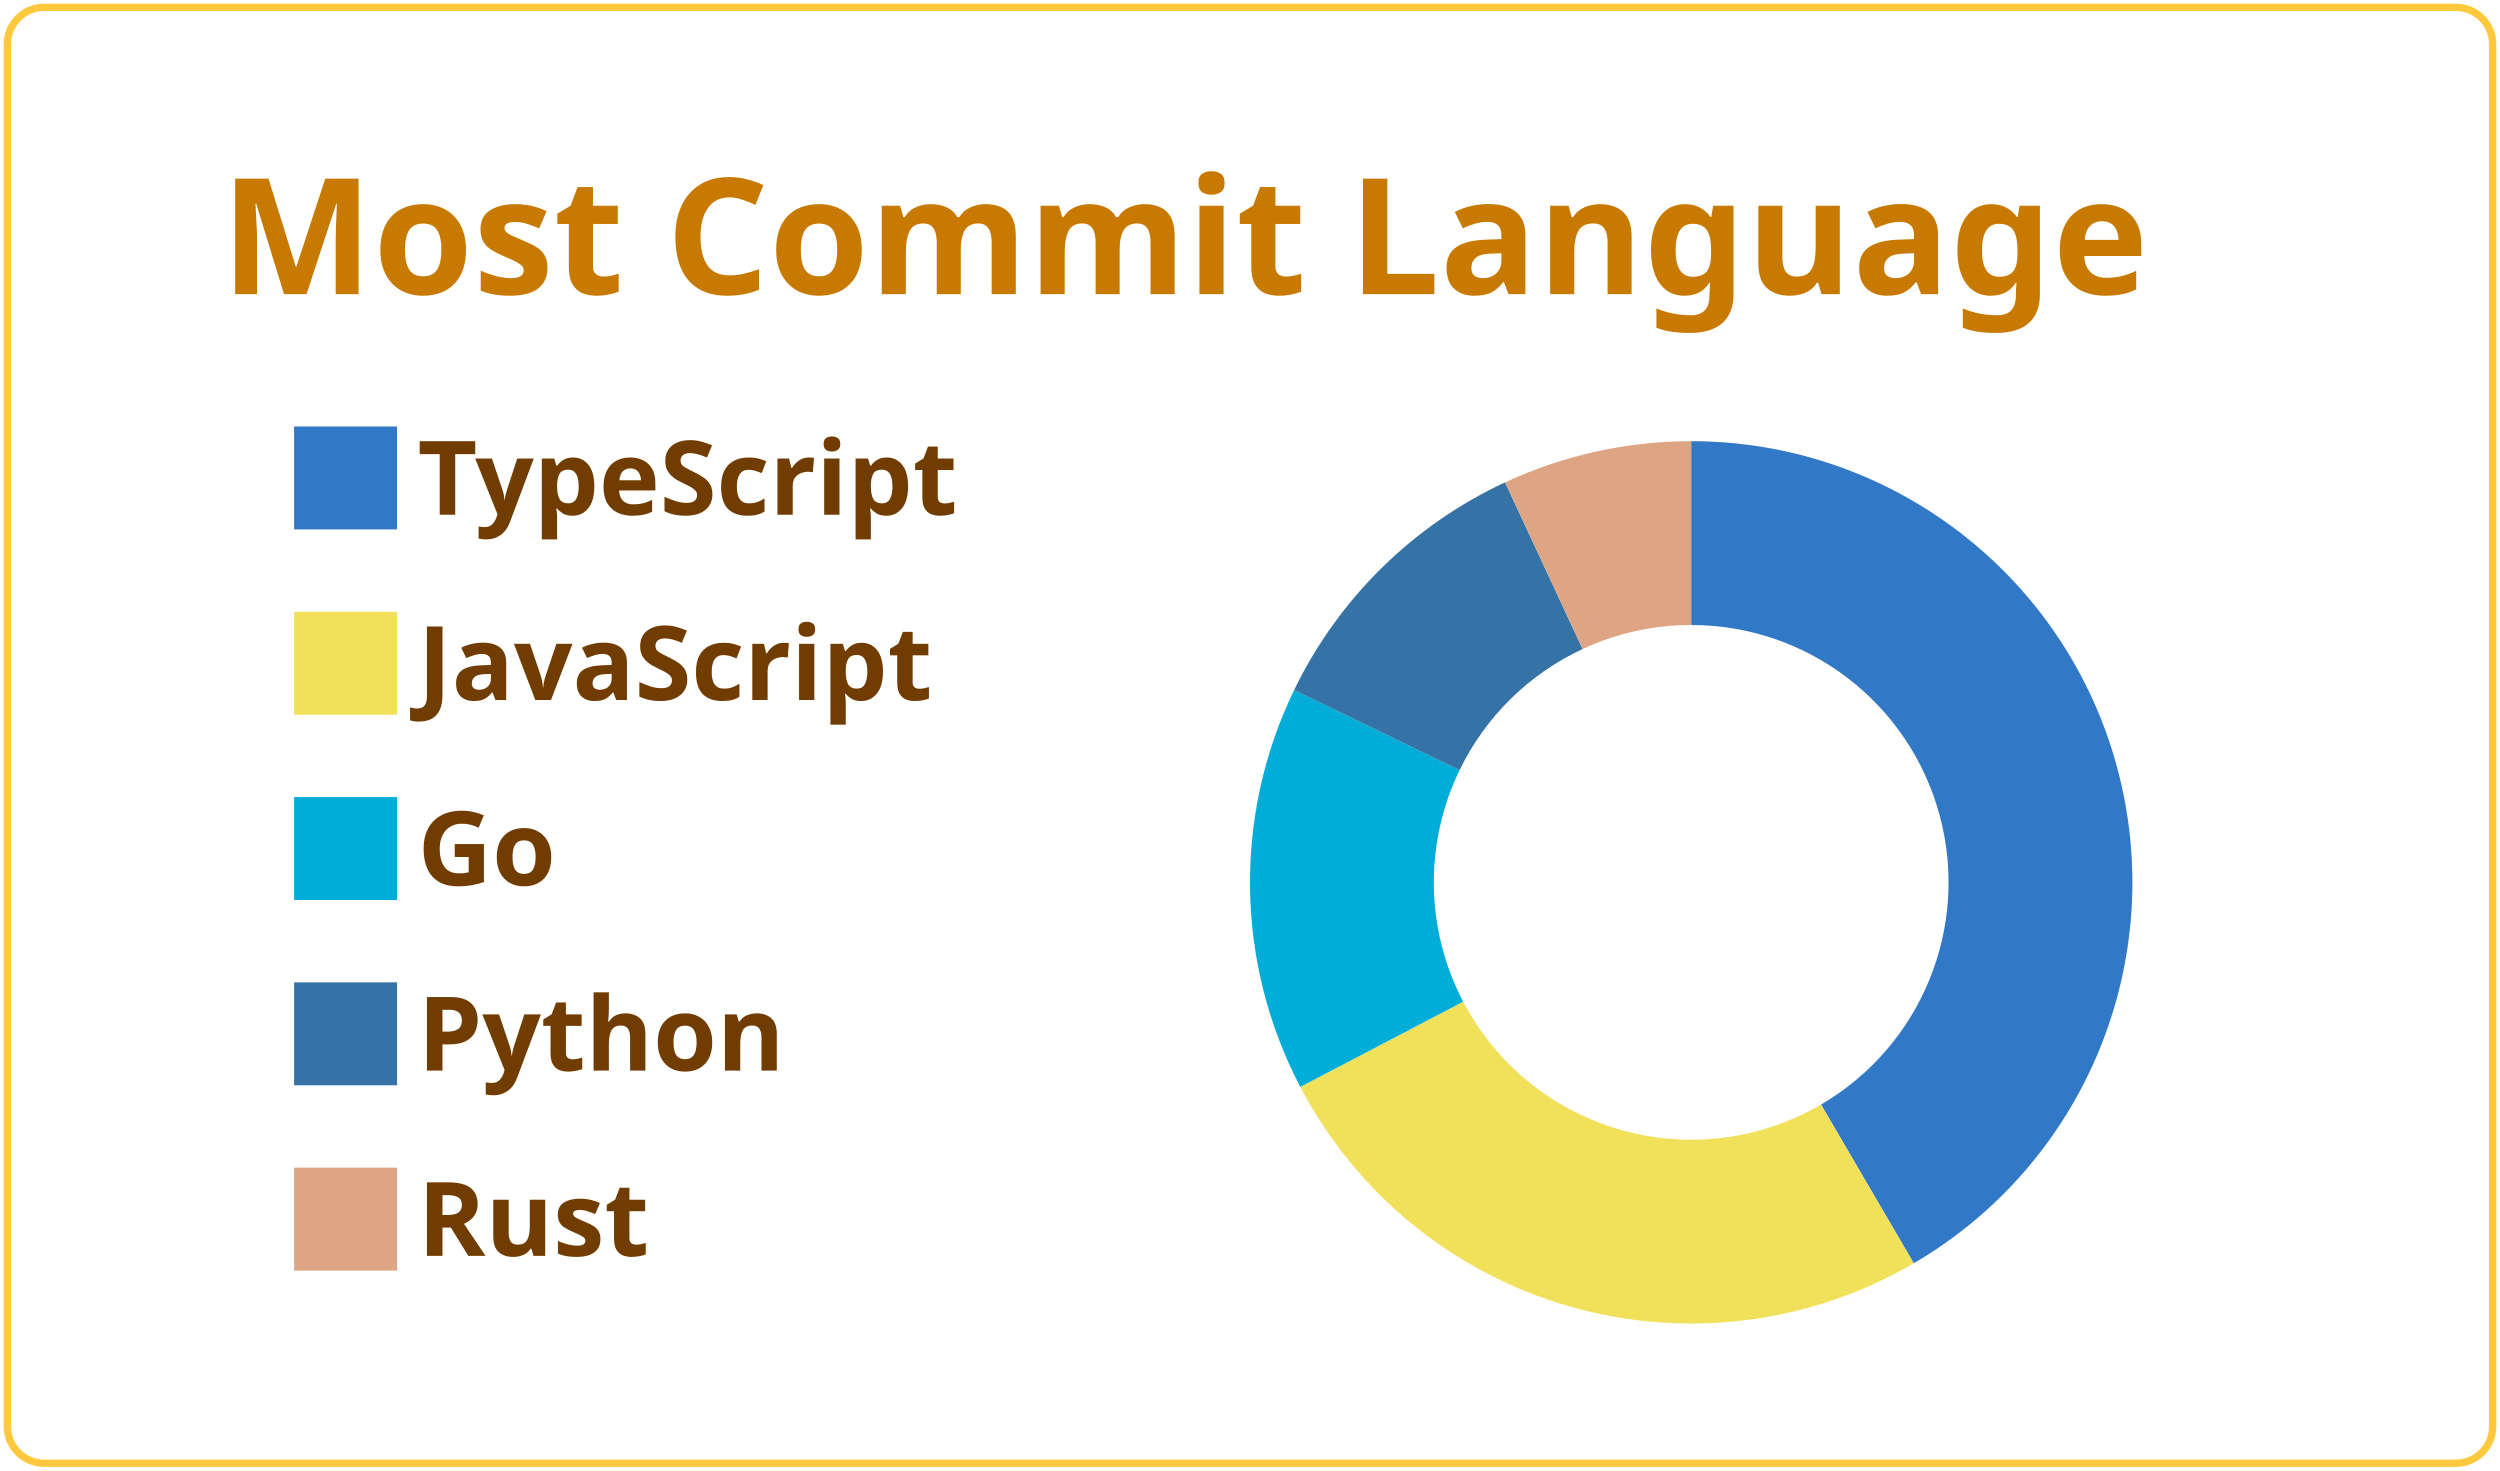
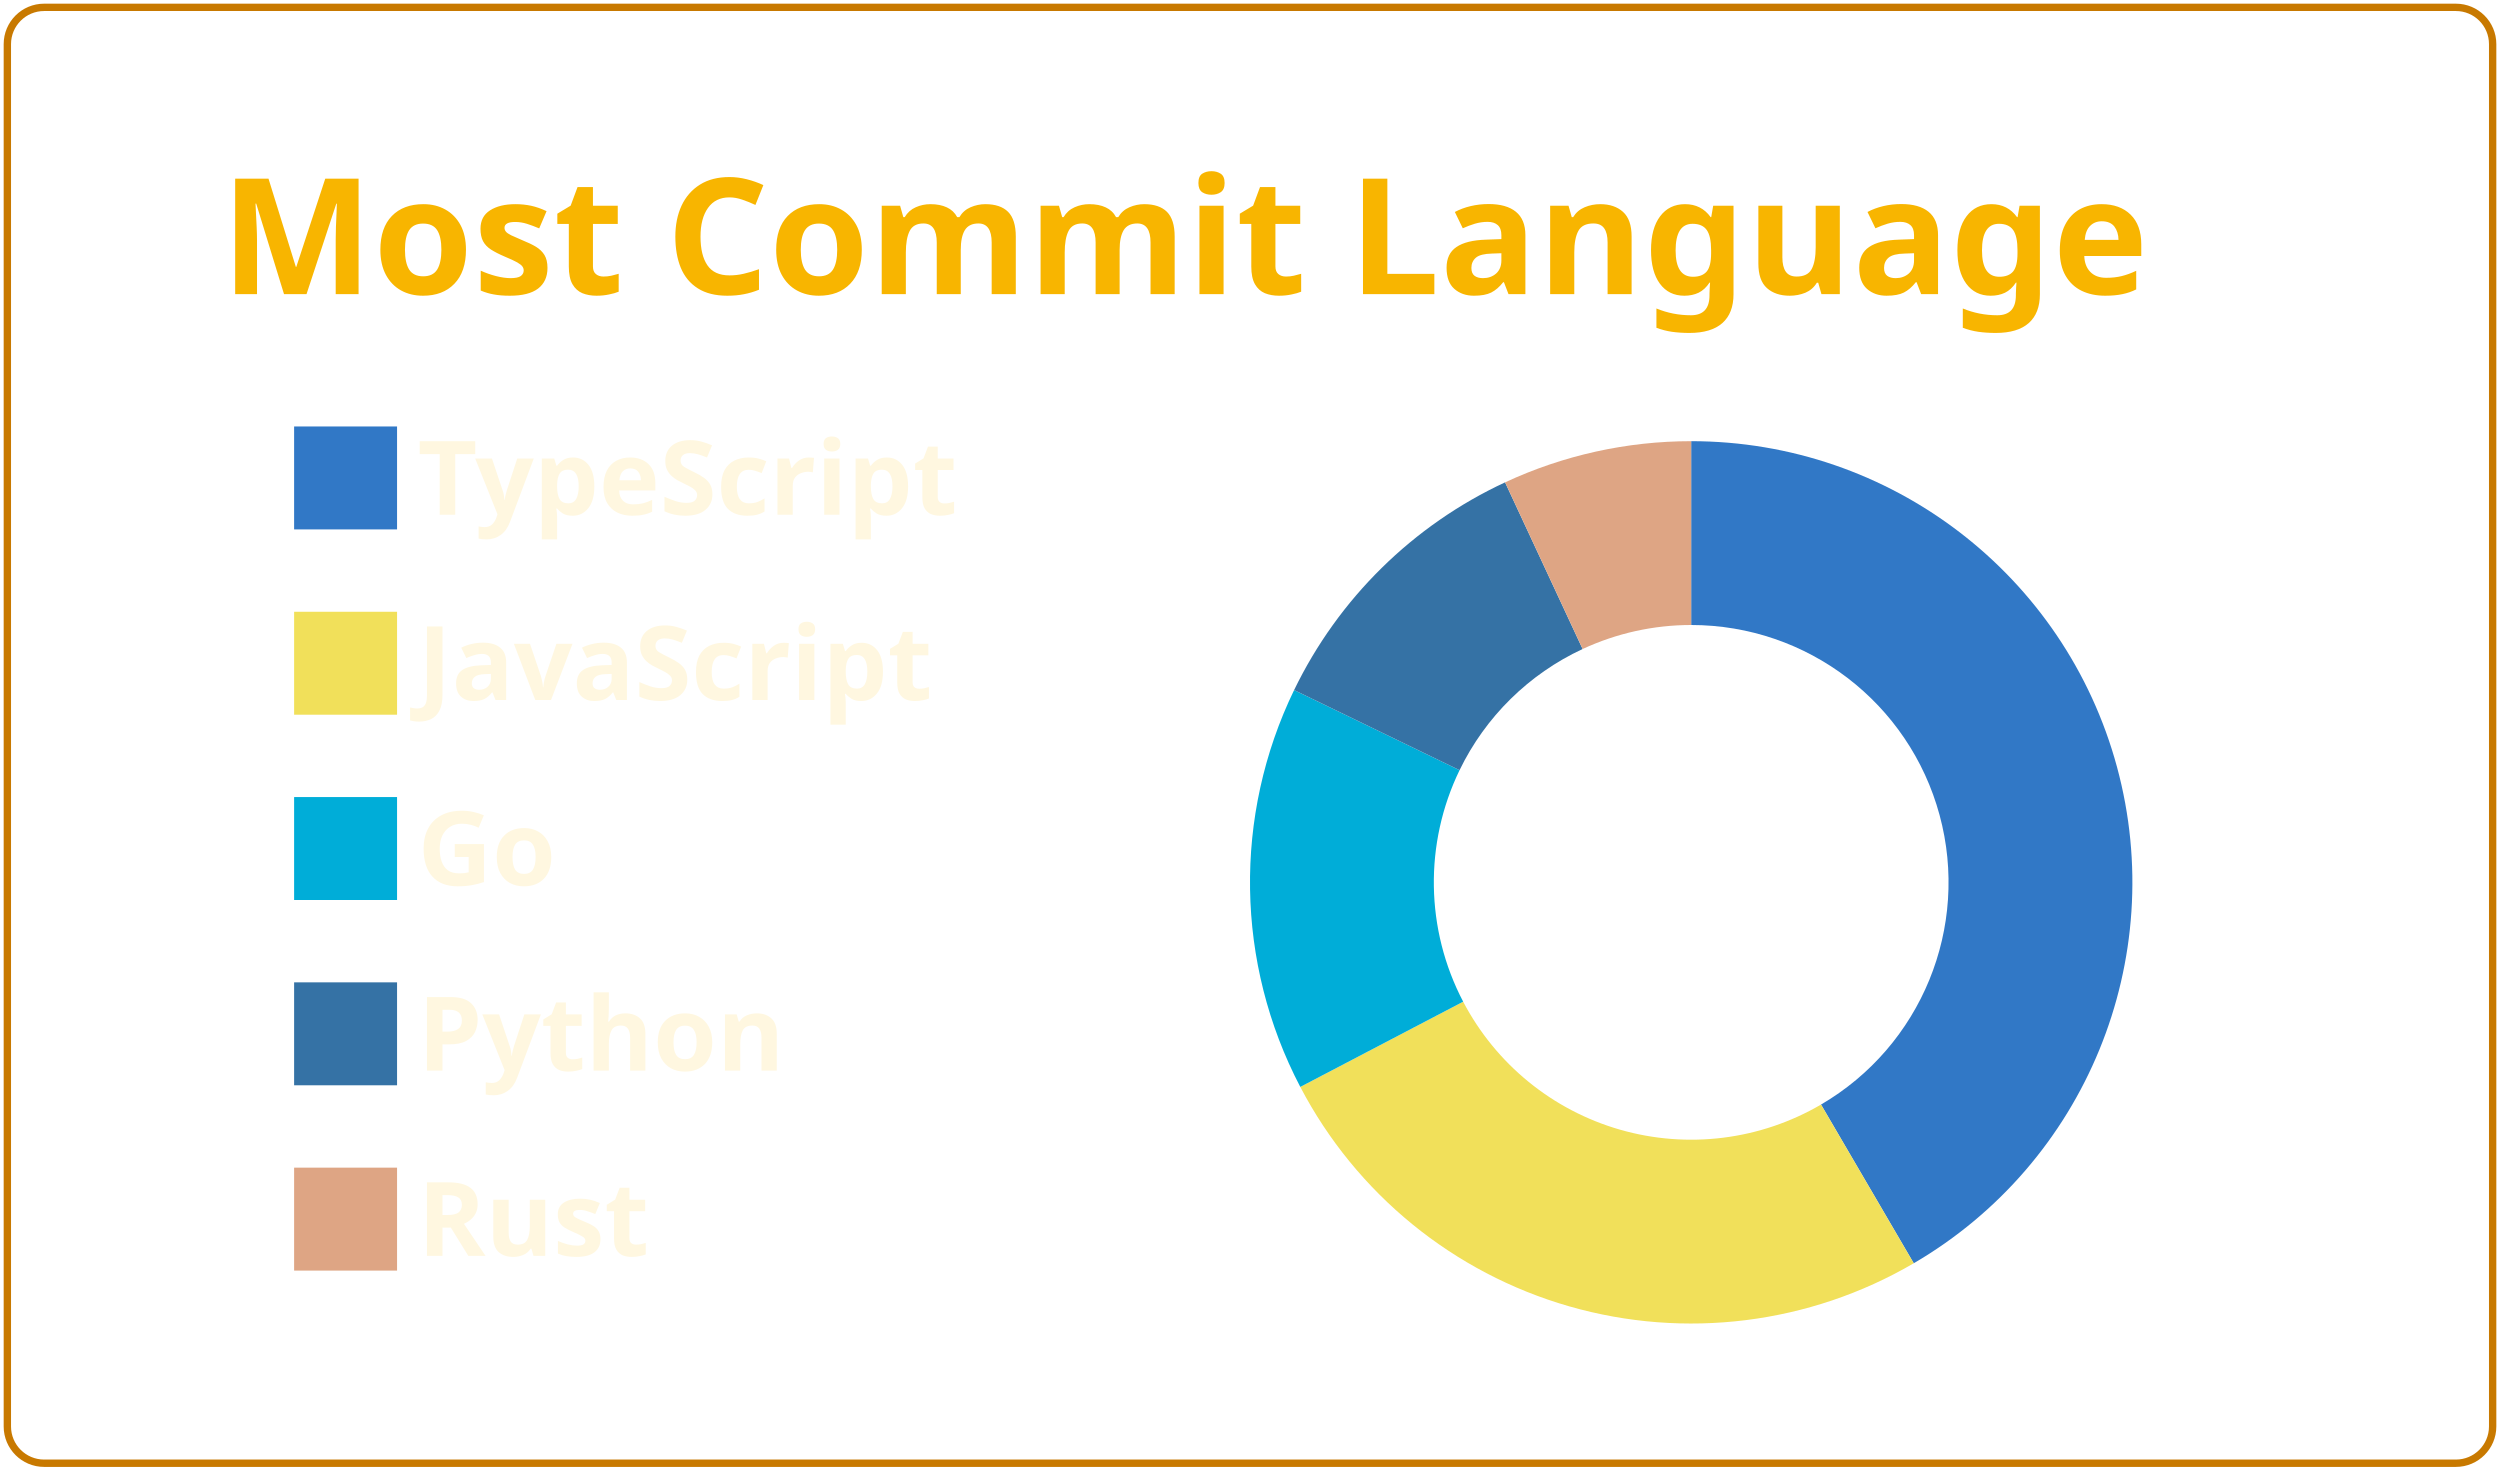
<svg xmlns="http://www.w3.org/2000/svg" width="340" height="200" viewBox="0 0 340 200">
  <style>
@keyframes gpsc-fade{from{opacity:0}to{opacity:1}}
@keyframes gpsc-rise{from{opacity:0;transform:translateY(16px)}to{opacity:1;transform:translateY(0)}}
@keyframes gpsc-grow{from{transform:scaleY(0)}to{transform:scaleY(1)}}
@keyframes gpsc-pop{from{opacity:0;transform:scale(.55)}to{opacity:1;transform:scale(1)}}
@keyframes gpsc-wipe{from{transform:translateX(calc(-1 * var(--gpsc-w,420px)))}to{transform:translateX(0)}}
@keyframes gpsc-tint{from{filter:sepia(.7) saturate(4) hue-rotate(-70deg)}to{filter:sepia(0) saturate(1) hue-rotate(0)}}
@keyframes gpsc-rgb{0%{filter:hue-rotate(0deg) saturate(1)}50%{filter:hue-rotate(180deg) saturate(1.7)}100%{filter:hue-rotate(360deg) saturate(1)}}.gpsc-item{animation:gpsc-fade 1.2s ease both calc(var(--gpsc-i,0) * 0.18s)}.arc{animation:gpsc-pop 1.2s ease both 1.35s;transform-box:fill-box;transform-origin:center}rect.bar{animation:gpsc-grow 1.5s cubic-bezier(.2,.7,.3,1) both 1.35s;transform-box:fill-box;transform-origin:center bottom}.gpsc-reveal{animation:gpsc-wipe 1.8s linear both 1.2s}@media (prefers-reduced-motion:reduce){.gpsc-root,.gpsc-root *,.gpsc-item,.gpsc-chart,rect.bar,.arc,.gpsc-reveal{animation:none!important}}</style>
  <style>* {
          font-family: 'Segoe UI', Ubuntu, "Helvetica Neue", Sans-Serif
        }
        text {
          font-weight: 600
        }</style>
  <g class="gpsc-root">
-     <rect x="1" y="1" rx="5" ry="5" height="99%" width="99.412%" stroke="#ffc83d" stroke-width="1" fill="#ffffff00" stroke-opacity="1" />
-     <text x="30" y="40" class="gpsc-item" style="--gpsc-i: 0; font-size: 22px; fill: #c87900;">Most Commit Language</text>
+     <rect x="1" y="1" rx="5" ry="5" height="99%" width="99.412%" stroke="#c87900" stroke-width="1" fill="#ffffff00" stroke-opacity="1" />
+     <text x="30" y="40" class="gpsc-item" style="--gpsc-i: 0; font-size: 22px; fill: #f8b500;">Most Commit Language</text>
    <g transform="translate(0,40)">
      <g transform="translate(40,0)">
        <rect y="18" width="14" height="14" class="gpsc-item" style="--gpsc-i: 0; stroke-width: 1px;" fill="#3178c6" stroke="#ffffff00" />
        <rect y="43.2" width="14" height="14" class="gpsc-item" style="--gpsc-i: 1; stroke-width: 1px;" fill="#f1e05a" stroke="#ffffff00" />
        <rect y="68.4" width="14" height="14" class="gpsc-item" style="--gpsc-i: 2; stroke-width: 1px;" fill="#00add8" stroke="#ffffff00" />
        <rect y="93.6" width="14" height="14" class="gpsc-item" style="--gpsc-i: 3; stroke-width: 1px;" fill="#3572a5" stroke="#ffffff00" />
        <rect y="118.8" width="14" height="14" class="gpsc-item" style="--gpsc-i: 4; stroke-width: 1px;" fill="#dea584" stroke="#ffffff00" />
-         <text x="16.8" y="30" class="gpsc-item" style="--gpsc-i: 0; fill: #713c00; font-size: 14px;">TypeScript</text>
-         <text x="16.8" y="55.2" class="gpsc-item" style="--gpsc-i: 1; fill: #713c00; font-size: 14px;">JavaScript</text>
-         <text x="16.8" y="80.4" class="gpsc-item" style="--gpsc-i: 2; fill: #713c00; font-size: 14px;">Go</text>
-         <text x="16.8" y="105.6" class="gpsc-item" style="--gpsc-i: 3; fill: #713c00; font-size: 14px;">Python</text>
-         <text x="16.8" y="130.8" class="gpsc-item" style="--gpsc-i: 4; fill: #713c00; font-size: 14px;">Rust</text>
+         <text x="16.8" y="30" class="gpsc-item" style="--gpsc-i: 0; fill: #fff7e0; font-size: 14px;">TypeScript</text>
+         <text x="16.8" y="55.2" class="gpsc-item" style="--gpsc-i: 1; fill: #fff7e0; font-size: 14px;">JavaScript</text>
+         <text x="16.8" y="80.4" class="gpsc-item" style="--gpsc-i: 2; fill: #fff7e0; font-size: 14px;">Go</text>
+         <text x="16.8" y="105.6" class="gpsc-item" style="--gpsc-i: 3; fill: #fff7e0; font-size: 14px;">Python</text>
+         <text x="16.8" y="130.8" class="gpsc-item" style="--gpsc-i: 4; fill: #fff7e0; font-size: 14px;">Rust</text>
      </g>
      <g transform="translate( 230, 80 )">
        <g class="arc" style="--gpsc-i: 0;">
          <path d="M3.67394039744206e-15,-60A60,60,0,0,1,30.269,51.805L17.657,30.22A35,35,0,0,0,2.1431318985078682e-15,-35Z" style="fill: #3178c6; stroke-width: 2px;" stroke="#ffffff00" />
        </g>
        <g class="arc" style="--gpsc-i: 1;">
          <path d="M30.269,51.805A60,60,0,0,1,-53.161,27.82L-31.01,16.228A35,35,0,0,0,17.657,30.22Z" style="fill: #f1e05a; stroke-width: 2px;" stroke="#ffffff00" />
        </g>
        <g class="arc" style="--gpsc-i: 2;">
          <path d="M-53.161,27.82A60,60,0,0,1,-54,-26.153L-31.5,-15.256A35,35,0,0,0,-31.01,16.228Z" style="fill: #00add8; stroke-width: 2px;" stroke="#ffffff00" />
        </g>
        <g class="arc" style="--gpsc-i: 3;">
          <path d="M-54,-26.153A60,60,0,0,1,-25.31,-54.4L-14.764,-31.734A35,35,0,0,0,-31.5,-15.256Z" style="fill: #3572a5; stroke-width: 2px;" stroke="#ffffff00" />
        </g>
        <g class="arc" style="--gpsc-i: 4;">
          <path d="M-25.31,-54.4A60,60,0,0,1,-1.1021821192326178e-14,-60L-6.429395695523604e-15,-35A35,35,0,0,0,-14.764,-31.734Z" style="fill: #dea584; stroke-width: 2px;" stroke="#ffffff00" />
        </g>
      </g>
    </g>
  </g>
</svg>
